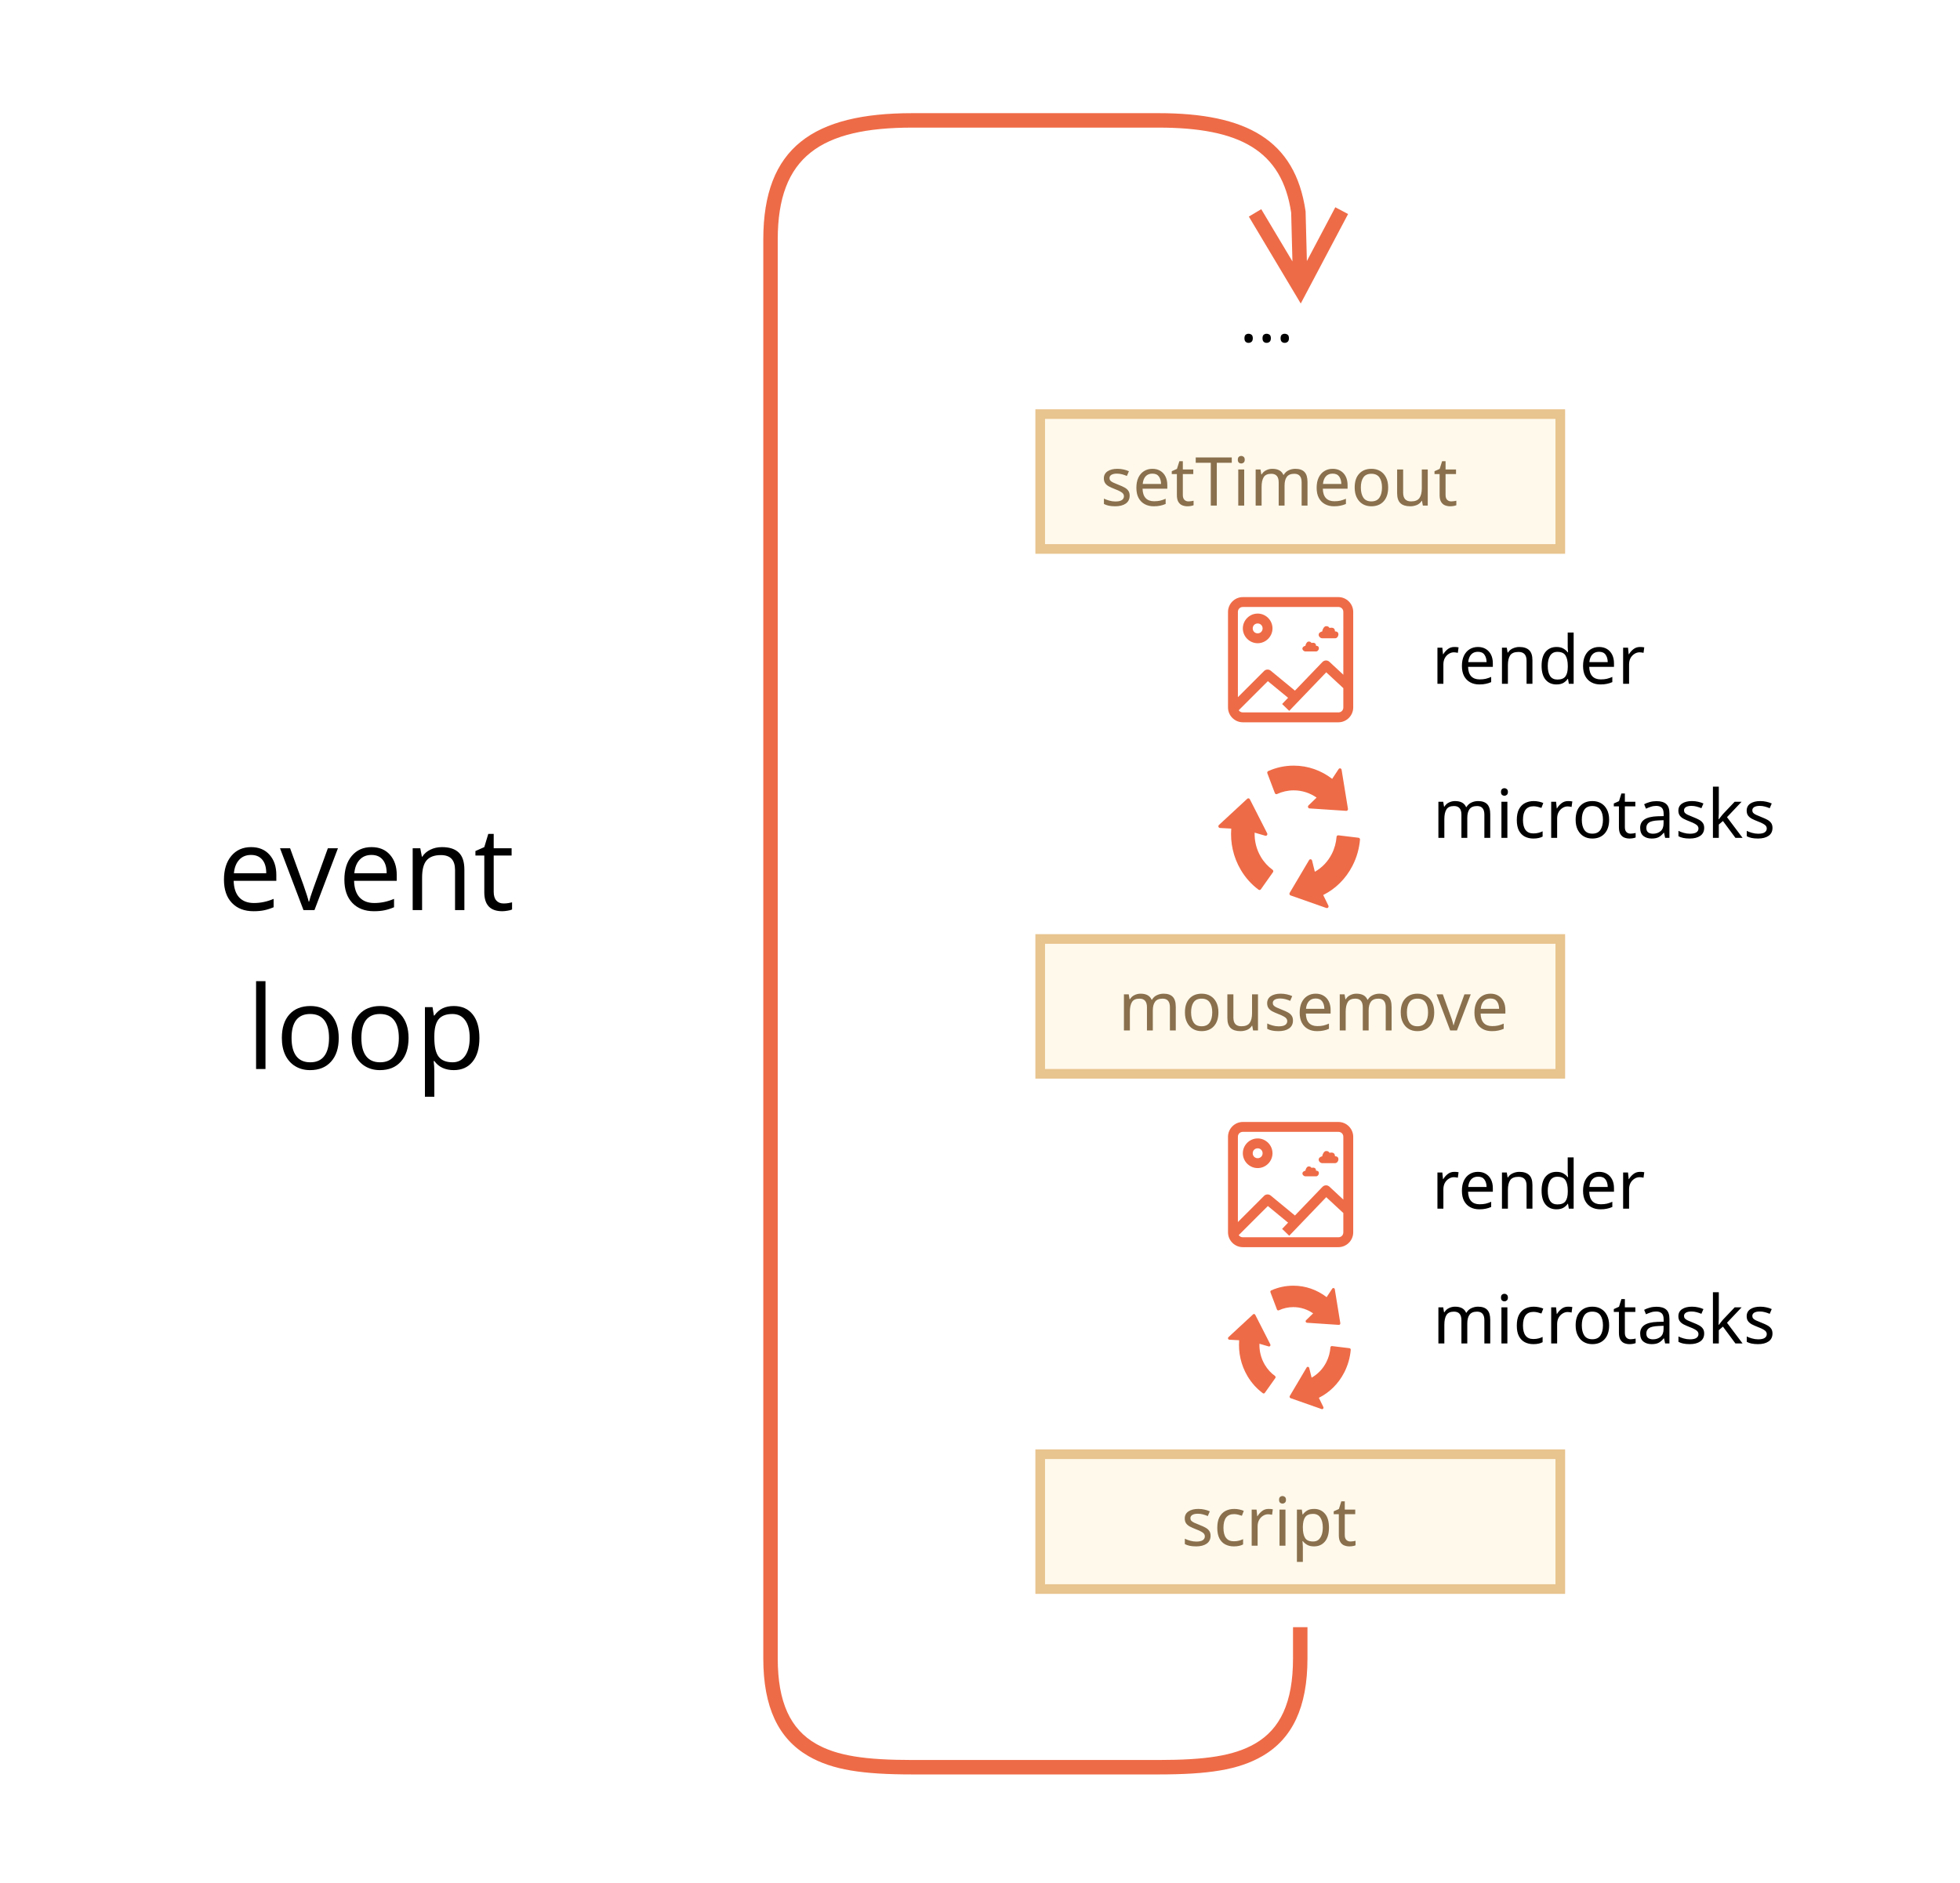
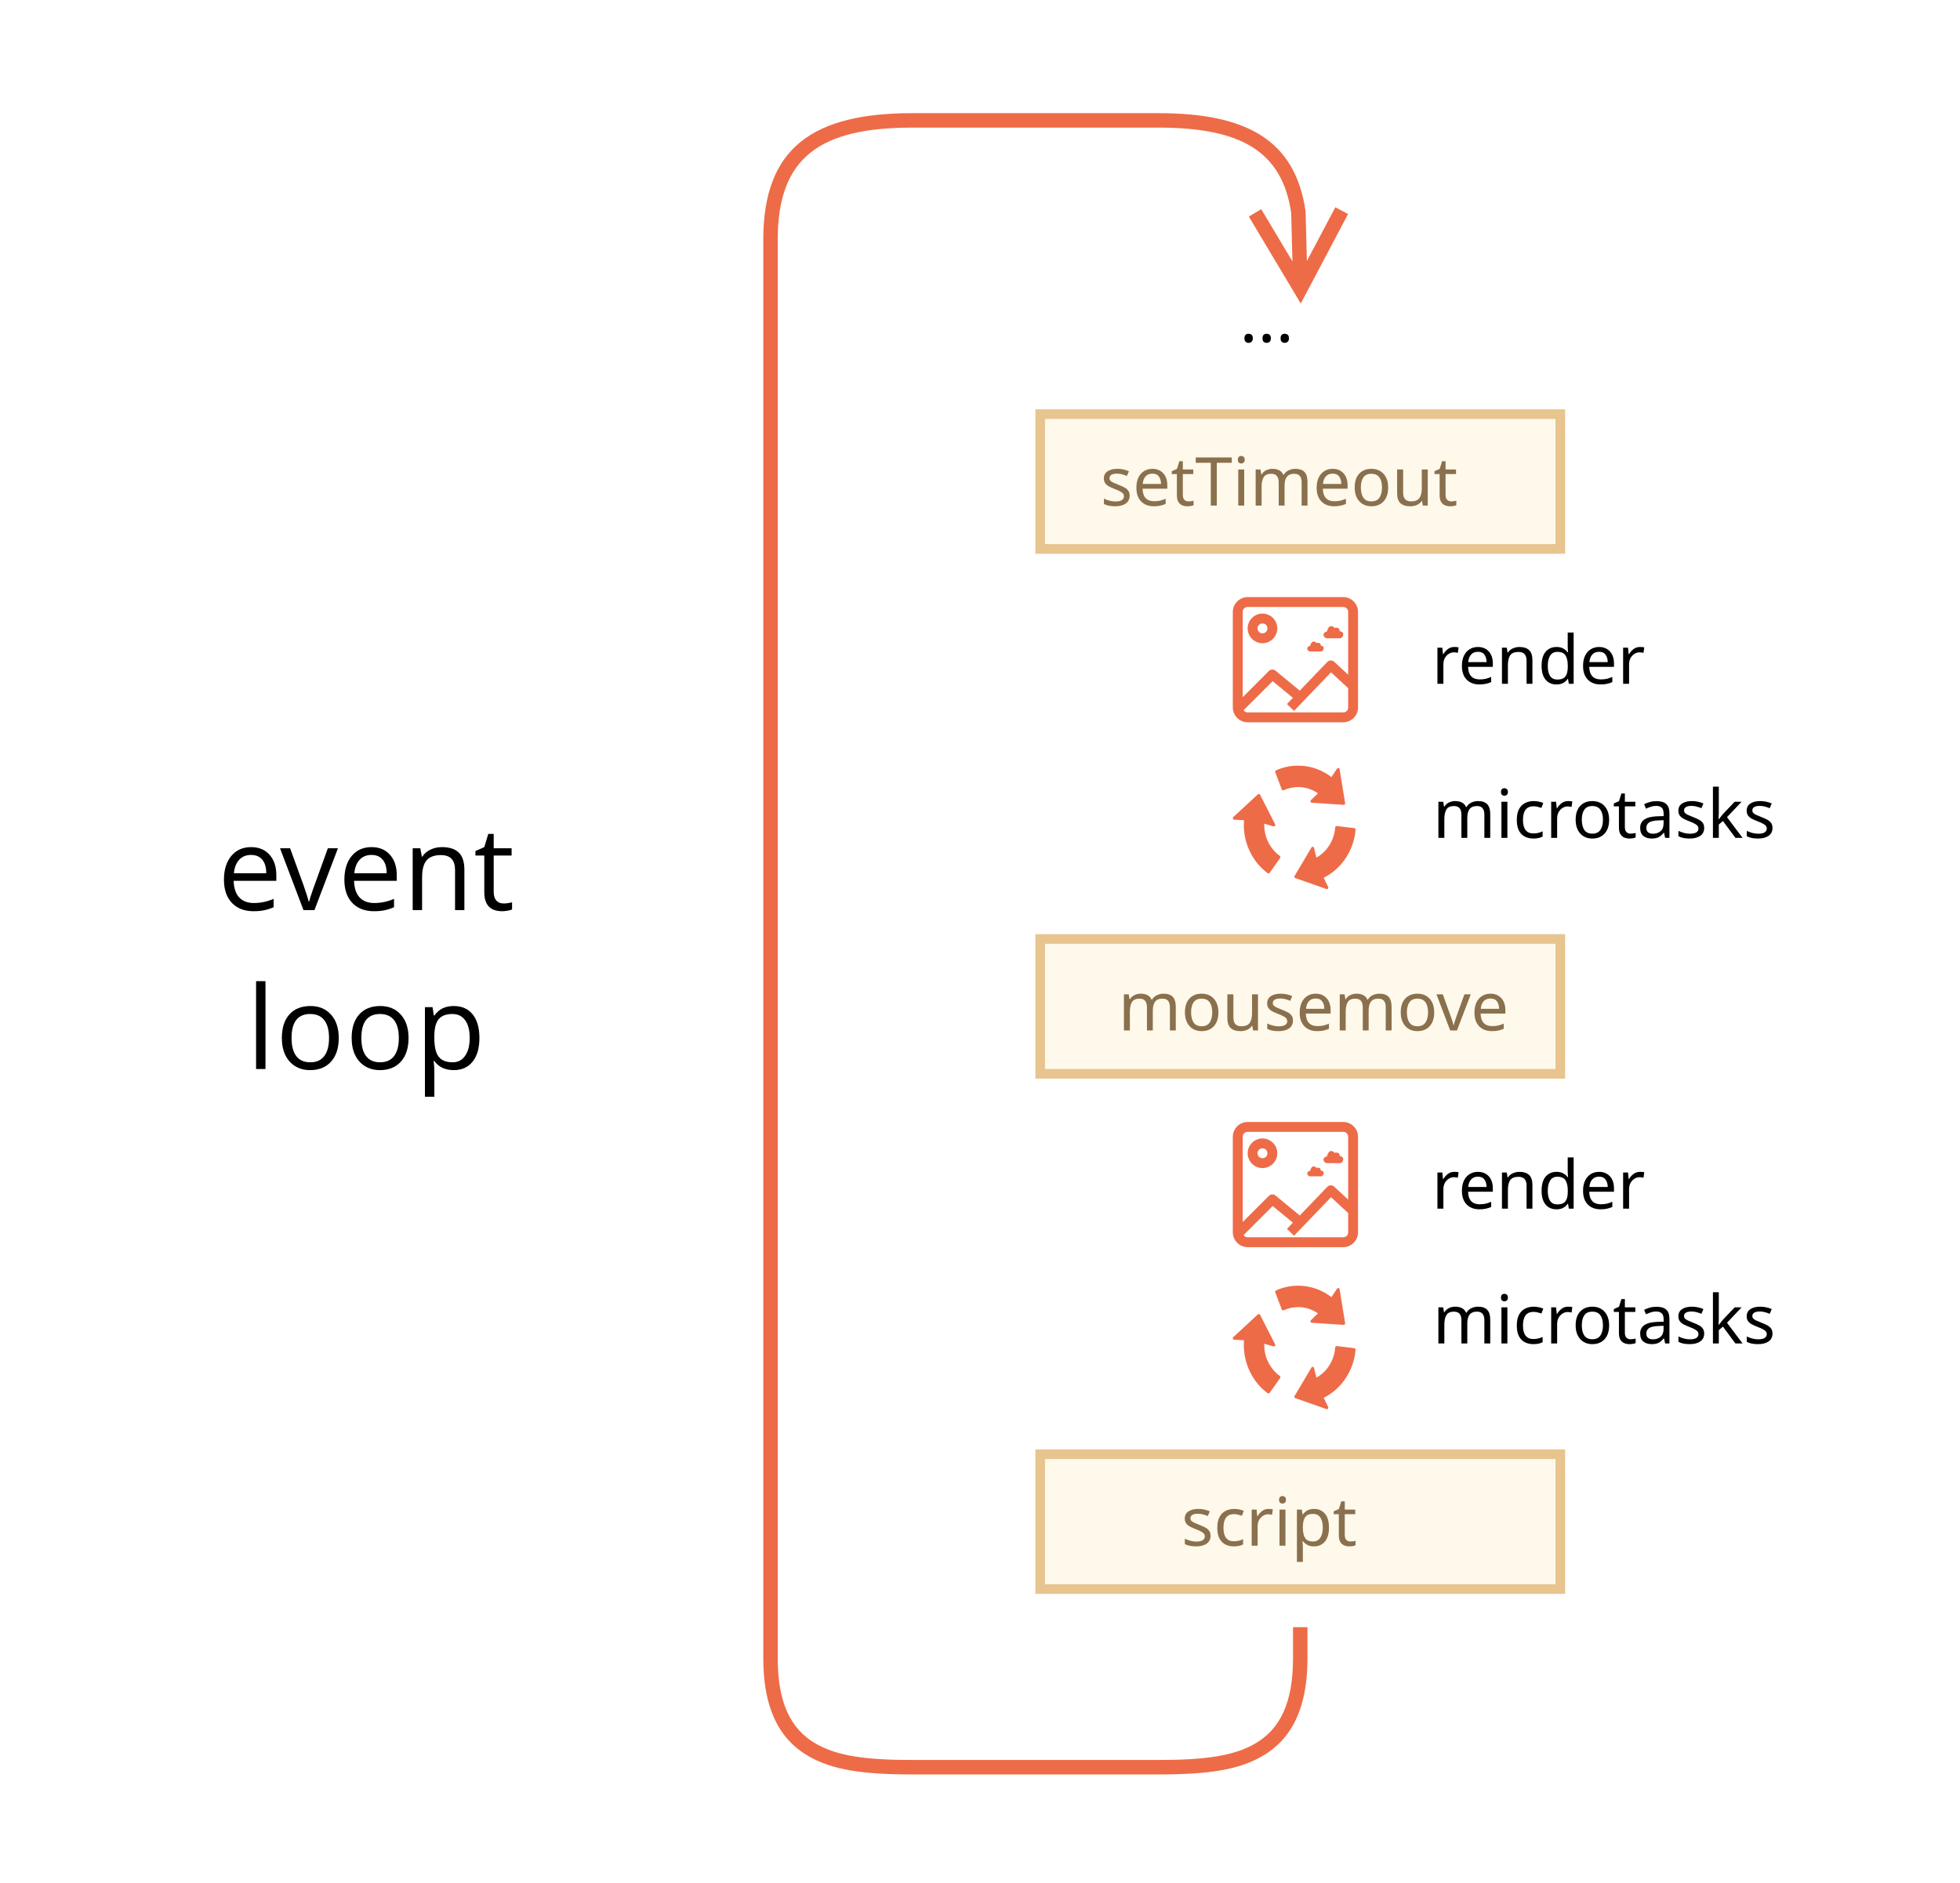
<svg xmlns="http://www.w3.org/2000/svg" width="407px" height="391px" viewBox="0 0 407 391" version="1.1">
  <g id="promise" stroke="none" stroke-width="1" fill="none" fill-rule="evenodd">
    <g id="eventLoop-full.svg">
      <text id="..." font-family="PTMono-Regular, PT Mono" font-size="14" font-weight="normal" line-spacing="20" fill="#000000">
        <tspan x="257.4" y="71">...</tspan>
      </text>
      <rect id="Rectangle-1-Copy-6" stroke="#E8C48E" stroke-width="2" fill="#FFF9EB" x="216" y="86" width="108" height="28" />
      <text id="setTimeout" font-family="PTMono-Regular, PT Mono" font-size="14" font-weight="normal" line-spacing="20" fill="#8A704D">
        <tspan x="228.5" y="105">setTimeout</tspan>
      </text>
      <rect id="Rectangle-1-Copy-8" stroke="#E8C48E" stroke-width="2" fill="#FFF9EB" x="216" y="195" width="108" height="28" />
      <text id="mousemove" font-family="PTMono-Regular, PT Mono" font-size="14" font-weight="normal" line-spacing="20" fill="#8A704D">
        <tspan x="232.2" y="214">mousemove</tspan>
      </text>
      <rect id="Rectangle-1-Copy-9" stroke="#E8C48E" stroke-width="2" fill="#FFF9EB" x="216" y="302" width="108" height="28" />
      <text id="script" font-family="PTMono-Regular, PT Mono" font-size="14" font-weight="normal" line-spacing="20" fill="#8A704D">
        <tspan x="245.3" y="321">script</tspan>
      </text>
      <text id="event-loop" font-family="OpenSans-Regular, Open Sans" font-size="24" font-weight="normal" fill="#000000">
        <tspan x="45.162" y="189">event</tspan>
        <tspan x="51.115" y="222">loop</tspan>
      </text>
-       <g id="Group-Copy" transform="translate(255, 267)" fill="#EE6B47">
+       <g id="Group-Copy" transform="translate(256, 267)" fill="#EE6B47">
        <path d="M23.145,0.978 C21.737,0.349 20.186,-0.001 18.559,8.61663483e-07 C15.969,-0.001 13.576,0.885 11.638,2.379 L10.474,0.619 C10.406,0.516 10.286,0.467 10.169,0.494 C10.052,0.521 9.964,0.619 9.943,0.743 L8.797,7.779 C8.782,7.872 8.807,7.967 8.868,8.037 C8.924,8.103 9.004,8.139 9.087,8.139 C9.093,8.139 9.099,8.139 9.105,8.139 L12.217,7.933 L15.721,7.7 C15.838,7.692 15.94,7.612 15.979,7.496 C16.018,7.379 15.989,7.25 15.901,7.166 L14.441,5.751 C15.622,4.929 17.035,4.45 18.559,4.45 C19.628,4.45 20.642,4.688 21.562,5.112 C21.634,5.145 21.718,5.146 21.792,5.115 C21.865,5.083 21.924,5.021 21.954,4.944 L23.303,1.376 C23.362,1.22 23.292,1.045 23.145,0.978" id="Fill-52" transform="translate(16.05842, 4.069635) scale(-1, 1) translate(-16.05842, -4.069635) " />
        <path d="M12.787,13.315 C12.924,14.914 13.364,16.512 14.133,18.015 C15.358,20.408 17.234,22.201 19.407,23.286 L18.478,25.193 C18.423,25.306 18.439,25.439 18.517,25.535 C18.595,25.629 18.719,25.665 18.833,25.625 L25.287,23.356 C25.372,23.326 25.44,23.258 25.47,23.169 C25.498,23.086 25.492,22.995 25.452,22.918 C25.449,22.912 25.446,22.907 25.443,22.902 L23.798,20.123 L21.946,16.996 C21.883,16.891 21.768,16.835 21.651,16.854 C21.535,16.873 21.441,16.962 21.412,17.082 L20.913,19.1 C19.664,18.398 18.593,17.318 17.872,15.91 C17.367,14.923 17.086,13.873 17.007,12.823 C17.002,12.74 16.963,12.662 16.902,12.609 C16.84,12.556 16.76,12.531 16.681,12.541 L13.046,12.981 C12.887,13.001 12.772,13.148 12.787,13.315" id="Fill-54" transform="translate(19.13657, 19.09008) scale(-1, 1) translate(-19.13657, -19.09008) " />
        <path d="M2.646,22.333 C3.897,21.408 4.996,20.209 5.851,18.757 C7.214,16.448 7.757,13.847 7.564,11.333 L9.603,11.221 C9.724,11.215 9.827,11.134 9.866,11.014 C9.905,10.897 9.873,10.766 9.782,10.682 L4.681,5.958 C4.612,5.895 4.523,5.868 4.434,5.886 C4.351,5.901 4.28,5.953 4.236,6.027 C4.233,6.033 4.23,6.038 4.227,6.044 L2.756,8.927 L1.102,12.174 C1.046,12.284 1.058,12.416 1.132,12.513 C1.206,12.609 1.326,12.65 1.439,12.617 L3.355,12.059 C3.401,13.544 3.045,15.057 2.244,16.417 C1.682,17.37 0.956,18.149 0.127,18.747 C0.062,18.794 0.017,18.867 0.004,18.95 C-0.009,19.031 0.01,19.117 0.057,19.184 L2.24,22.265 C2.336,22.399 2.515,22.428 2.646,22.333" id="Fill-56" transform="translate(4.941093, 14.13485) scale(-1, 1) translate(-4.941093, -14.13485) " />
      </g>
      <text id="microtasks-copy" font-family="PTMono-Regular, PT Mono" font-size="14" font-weight="normal" fill="#000000">
        <tspan x="297.5" y="279">microtasks</tspan>
      </text>
      <text id="render-copy" font-family="PTMono-Regular, PT Mono" font-size="14" font-weight="normal" fill="#000000">
        <tspan x="297.3" y="251">render</tspan>
      </text>
      <text id="microtasks-copy-2" font-family="PTMono-Regular, PT Mono" font-size="14" font-weight="normal" fill="#000000">
        <tspan x="297.5" y="174">microtasks</tspan>
      </text>
      <text id="render-copy-2" font-family="PTMono-Regular, PT Mono" font-size="14" font-weight="normal" fill="#000000">
        <tspan x="297.3" y="142">render</tspan>
      </text>
-       <g id="np_paint_2296353_000000-copy" transform="translate(255, 233)" fill="#EE6B47" fill-rule="nonzero">
+       <g id="np_paint_2296353_000000-copy" transform="translate(256, 233)" fill="#EE6B47" fill-rule="nonzero">
        <path d="M3.079,0 C1.391,0 0,1.391 0,3.079 L0,22.921 C0,24.609 1.391,26 3.079,26 L22.921,26 C24.609,26 26,24.609 26,22.921 L26,3.079 C26,1.391 24.609,0 22.921,0 L3.079,0 Z M3.079,2.053 L22.921,2.053 C23.508,2.053 23.947,2.492 23.947,3.079 L23.947,16.122 L21.061,13.438 C20.859,13.249 20.589,13.148 20.312,13.16 C20.049,13.171 19.801,13.282 19.618,13.47 L13.898,19.425 L8.863,15.277 C8.647,15.101 8.369,15.019 8.093,15.053 C7.862,15.081 7.646,15.185 7.483,15.352 L2.052,20.783 L2.052,3.079 C2.052,2.492 2.492,2.053 3.079,2.053 L3.079,2.053 Z M6.158,3.421 C4.47,3.421 3.079,4.812 3.079,6.5 C3.079,8.188 4.47,9.579 6.158,9.579 C7.846,9.579 9.237,8.188 9.237,6.5 C9.237,4.812 7.846,3.421 6.158,3.421 Z M6.158,5.474 C6.737,5.474 7.184,5.921 7.184,6.5 C7.184,7.079 6.737,7.526 6.158,7.526 C5.579,7.526 5.132,7.079 5.132,6.5 C5.132,5.921 5.579,5.474 6.158,5.474 Z M20.334,6.04 C19.957,6.04 19.575,6.762 19.575,7.12 C19.115,7.232 18.827,7.478 18.827,7.836 C18.827,8.194 19.198,8.553 19.575,8.553 L22.237,8.553 C22.967,8.553 23.346,7.12 22.216,7.12 C22.194,6.443 21.771,6.261 21.082,6.404 C20.899,6.12 20.707,6.018 20.334,6.04 L20.334,6.04 Z M16.71,9.237 C16.396,9.237 16.079,9.821 16.079,10.113 C15.697,10.206 15.448,10.409 15.448,10.701 C15.448,10.994 15.765,11.29 16.079,11.29 L18.292,11.29 C18.9,11.29 19.223,10.114 18.281,10.114 C18.264,9.559 17.903,9.408 17.33,9.526 C17.178,9.294 17.02,9.218 16.71,9.237 L16.71,9.237 Z M20.398,15.619 L23.947,18.912 L23.947,22.921 C23.947,23.508 23.508,23.947 22.921,23.947 L3.079,23.947 C2.713,23.947 2.404,23.771 2.224,23.498 L8.275,17.458 L12.476,20.911 L11.236,22.205 L12.711,23.627 L20.398,15.619 Z" id="Shape" />
      </g>
-       <g id="np_paint_2296353_000000-copy-2" transform="translate(255, 124)" fill="#EE6B47" fill-rule="nonzero">
+       <g id="np_paint_2296353_000000-copy-2" transform="translate(256, 124)" fill="#EE6B47" fill-rule="nonzero">
        <path d="M3.079,0 C1.391,0 0,1.391 0,3.079 L0,22.921 C0,24.609 1.391,26 3.079,26 L22.921,26 C24.609,26 26,24.609 26,22.921 L26,3.079 C26,1.391 24.609,0 22.921,0 L3.079,0 Z M3.079,2.053 L22.921,2.053 C23.508,2.053 23.947,2.492 23.947,3.079 L23.947,16.122 L21.061,13.438 C20.859,13.249 20.589,13.148 20.312,13.16 C20.049,13.171 19.801,13.282 19.618,13.47 L13.898,19.425 L8.863,15.277 C8.647,15.101 8.369,15.019 8.093,15.053 C7.862,15.081 7.646,15.185 7.483,15.352 L2.052,20.783 L2.052,3.079 C2.052,2.492 2.492,2.053 3.079,2.053 L3.079,2.053 Z M6.158,3.421 C4.47,3.421 3.079,4.812 3.079,6.5 C3.079,8.188 4.47,9.579 6.158,9.579 C7.846,9.579 9.237,8.188 9.237,6.5 C9.237,4.812 7.846,3.421 6.158,3.421 Z M6.158,5.474 C6.737,5.474 7.184,5.921 7.184,6.5 C7.184,7.079 6.737,7.526 6.158,7.526 C5.579,7.526 5.132,7.079 5.132,6.5 C5.132,5.921 5.579,5.474 6.158,5.474 Z M20.334,6.04 C19.957,6.04 19.575,6.762 19.575,7.12 C19.115,7.232 18.827,7.478 18.827,7.836 C18.827,8.194 19.198,8.553 19.575,8.553 L22.237,8.553 C22.967,8.553 23.346,7.12 22.216,7.12 C22.194,6.443 21.771,6.261 21.082,6.404 C20.899,6.12 20.707,6.018 20.334,6.04 L20.334,6.04 Z M16.71,9.237 C16.396,9.237 16.079,9.821 16.079,10.113 C15.697,10.206 15.448,10.409 15.448,10.701 C15.448,10.994 15.765,11.29 16.079,11.29 L18.292,11.29 C18.9,11.29 19.223,10.114 18.281,10.114 C18.264,9.559 17.903,9.408 17.33,9.526 C17.178,9.294 17.02,9.218 16.71,9.237 L16.71,9.237 Z M20.398,15.619 L23.947,18.912 L23.947,22.921 C23.947,23.508 23.508,23.947 22.921,23.947 L3.079,23.947 C2.713,23.947 2.404,23.771 2.224,23.498 L8.275,17.458 L12.476,20.911 L11.236,22.205 L12.711,23.627 L20.398,15.619 Z" id="Shape" />
      </g>
-       <g id="Group-Copy-2" transform="translate(253, 159)" fill="#EE6B47">
-         <path d="M26.706,1.129 C25.081,0.402 23.292,-0.001 21.414,9.94227133e-07 C18.426,-0.001 15.664,1.021 13.428,2.745 L12.086,0.714 C12.007,0.595 11.869,0.539 11.733,0.57 C11.599,0.601 11.497,0.714 11.473,0.857 L10.15,8.976 C10.133,9.083 10.162,9.192 10.232,9.274 C10.297,9.35 10.389,9.391 10.485,9.391 C10.492,9.391 10.499,9.391 10.506,9.391 L14.097,9.153 L18.14,8.885 C18.275,8.876 18.392,8.783 18.437,8.649 C18.483,8.514 18.449,8.365 18.347,8.269 L16.663,6.636 C18.025,5.688 19.656,5.135 21.414,5.134 C22.648,5.134 23.818,5.409 24.879,5.898 C24.963,5.937 25.059,5.938 25.144,5.902 C25.229,5.865 25.297,5.794 25.331,5.704 L26.888,1.588 C26.956,1.408 26.876,1.206 26.706,1.129" id="Fill-52" transform="translate(18.52894, 4.695732) scale(-1, 1) translate(-18.52894, -4.695732) " />
-         <path d="M14.754,15.363 C14.912,17.209 15.42,19.052 16.308,20.786 C17.721,23.548 19.886,25.617 22.392,26.868 L21.321,29.069 C21.258,29.199 21.276,29.353 21.366,29.463 C21.456,29.572 21.599,29.614 21.731,29.568 L29.177,26.95 C29.276,26.914 29.354,26.836 29.389,26.734 C29.421,26.638 29.414,26.532 29.368,26.444 C29.364,26.437 29.361,26.431 29.357,26.425 L27.459,23.219 L25.322,19.61 C25.249,19.49 25.117,19.425 24.982,19.447 C24.848,19.469 24.739,19.571 24.706,19.71 L24.131,22.039 C22.689,21.229 21.453,19.982 20.622,18.358 C20.038,17.219 19.715,16.008 19.624,14.796 C19.618,14.7 19.572,14.61 19.502,14.549 C19.431,14.488 19.339,14.459 19.248,14.47 L15.053,14.978 C14.87,15.001 14.737,15.171 14.754,15.363" id="Fill-54" transform="translate(22.08066, 22.02702) scale(-1, 1) translate(-22.08066, -22.02702) " />
-         <path d="M3.053,25.769 C4.497,24.702 5.764,23.318 6.752,21.643 C8.324,18.979 8.95,15.978 8.728,13.076 L11.081,12.948 C11.22,12.94 11.339,12.847 11.383,12.709 C11.429,12.573 11.392,12.422 11.287,12.326 L5.401,6.874 C5.322,6.802 5.219,6.771 5.116,6.792 C5.021,6.809 4.938,6.869 4.887,6.954 C4.884,6.961 4.88,6.967 4.877,6.974 L3.18,10.3 L1.271,14.047 C1.207,14.174 1.22,14.326 1.306,14.438 C1.391,14.549 1.53,14.596 1.661,14.558 L3.872,13.914 C3.924,15.628 3.514,17.374 2.589,18.942 C1.94,20.042 1.103,20.941 0.147,21.631 C0.071,21.685 0.02,21.77 0.004,21.865 C-0.01,21.959 0.012,22.058 0.066,22.135 L2.585,25.69 C2.695,25.845 2.902,25.879 3.053,25.769" id="Fill-56" transform="translate(5.701261, 16.30944) scale(-1, 1) translate(-5.701261, -16.30944) " />
+       <g id="Group-Copy-2" transform="translate(256, 159)" fill="#EE6B47">
+         <path d="M23.145,0.978 C21.737,0.349 20.186,-0.001 18.559,8.61663483e-07 C15.969,-0.001 13.576,0.885 11.638,2.379 L10.474,0.619 C10.406,0.516 10.286,0.467 10.169,0.494 C10.052,0.521 9.964,0.619 9.943,0.743 L8.797,7.779 C8.782,7.872 8.807,7.967 8.868,8.037 C8.924,8.103 9.004,8.139 9.087,8.139 C9.093,8.139 9.099,8.139 9.105,8.139 L12.217,7.933 L15.721,7.7 C15.838,7.692 15.94,7.612 15.979,7.496 C16.018,7.379 15.989,7.25 15.901,7.166 L14.441,5.751 C15.622,4.929 17.035,4.45 18.559,4.45 C19.628,4.45 20.642,4.688 21.562,5.112 C21.634,5.145 21.718,5.146 21.792,5.115 C21.865,5.083 21.924,5.021 21.954,4.944 L23.303,1.376 C23.362,1.22 23.292,1.045 23.145,0.978" id="Fill-52" transform="translate(16.05842, 4.069635) scale(-1, 1) translate(-16.05842, -4.069635) " />
+         <path d="M12.787,13.315 C12.924,14.914 13.364,16.512 14.133,18.015 C15.358,20.408 17.234,22.201 19.407,23.286 L18.478,25.193 C18.423,25.306 18.439,25.439 18.517,25.535 C18.595,25.629 18.719,25.665 18.833,25.625 L25.287,23.356 C25.372,23.326 25.44,23.258 25.47,23.169 C25.498,23.086 25.492,22.995 25.452,22.918 C25.449,22.912 25.446,22.907 25.443,22.902 L23.798,20.123 L21.946,16.996 C21.883,16.891 21.768,16.835 21.651,16.854 C21.535,16.873 21.441,16.962 21.412,17.082 L20.913,19.1 C19.664,18.398 18.593,17.318 17.872,15.91 C17.367,14.923 17.086,13.873 17.007,12.823 C17.002,12.74 16.963,12.662 16.902,12.609 C16.84,12.556 16.76,12.531 16.681,12.541 L13.046,12.981 C12.887,13.001 12.772,13.148 12.787,13.315" id="Fill-54" transform="translate(19.13657, 19.09008) scale(-1, 1) translate(-19.13657, -19.09008) " />
+         <path d="M2.646,22.333 C3.897,21.408 4.996,20.209 5.851,18.757 C7.214,16.448 7.757,13.847 7.564,11.333 L9.603,11.221 C9.724,11.215 9.827,11.134 9.866,11.014 C9.905,10.897 9.873,10.766 9.782,10.682 L4.681,5.958 C4.612,5.895 4.523,5.868 4.434,5.886 C4.351,5.901 4.28,5.953 4.236,6.027 C4.233,6.033 4.23,6.038 4.227,6.044 L2.756,8.927 L1.102,12.174 C1.046,12.284 1.058,12.416 1.132,12.513 C1.206,12.609 1.326,12.65 1.439,12.617 L3.355,12.059 C3.401,13.544 3.045,15.057 2.244,16.417 C1.682,17.37 0.956,18.149 0.127,18.747 C0.062,18.794 0.017,18.867 0.004,18.95 C-0.009,19.031 0.01,19.117 0.057,19.184 L2.24,22.265 C2.336,22.399 2.515,22.428 2.646,22.333" id="Fill-56" transform="translate(4.941093, 14.13485) scale(-1, 1) translate(-4.941093, -14.13485) " />
      </g>
      <path id="Path" d="M271.377,54.209 L277.282,43.043 L279.934,44.445 L270.105,63.031 L259.326,44.98 L261.902,43.442 L268.378,54.287 L268.115,44.153 C266.187,31.237 257.438,26.5 240.536,26.5 L189.464,26.5 C170.42,26.5 161.5,32.546 161.5,49.721 L161.5,344.396 C161.5,353.579 164.161,359.079 169.381,362.099 C173.771,364.638 179.668,365.5 189.464,365.5 L240.536,365.5 C250.332,365.5 256.229,364.638 260.619,362.099 C265.839,359.079 268.5,353.579 268.5,344.396 L268.5,337.924 L271.5,337.924 L271.5,344.396 C271.5,354.579 268.348,361.093 262.121,364.696 C257.138,367.579 250.832,368.5 240.536,368.5 L189.464,368.5 C179.168,368.5 172.862,367.579 167.879,364.696 C161.652,361.093 158.5,354.579 158.5,344.396 L158.5,49.721 C158.5,30.586 168.954,23.5 189.464,23.5 L240.536,23.5 C258.785,23.5 268.93,29.017 271.096,43.806 L271.112,43.985 L271.377,54.209 Z" fill="#EE6B47" fill-rule="nonzero" />
    </g>
  </g>
</svg>
